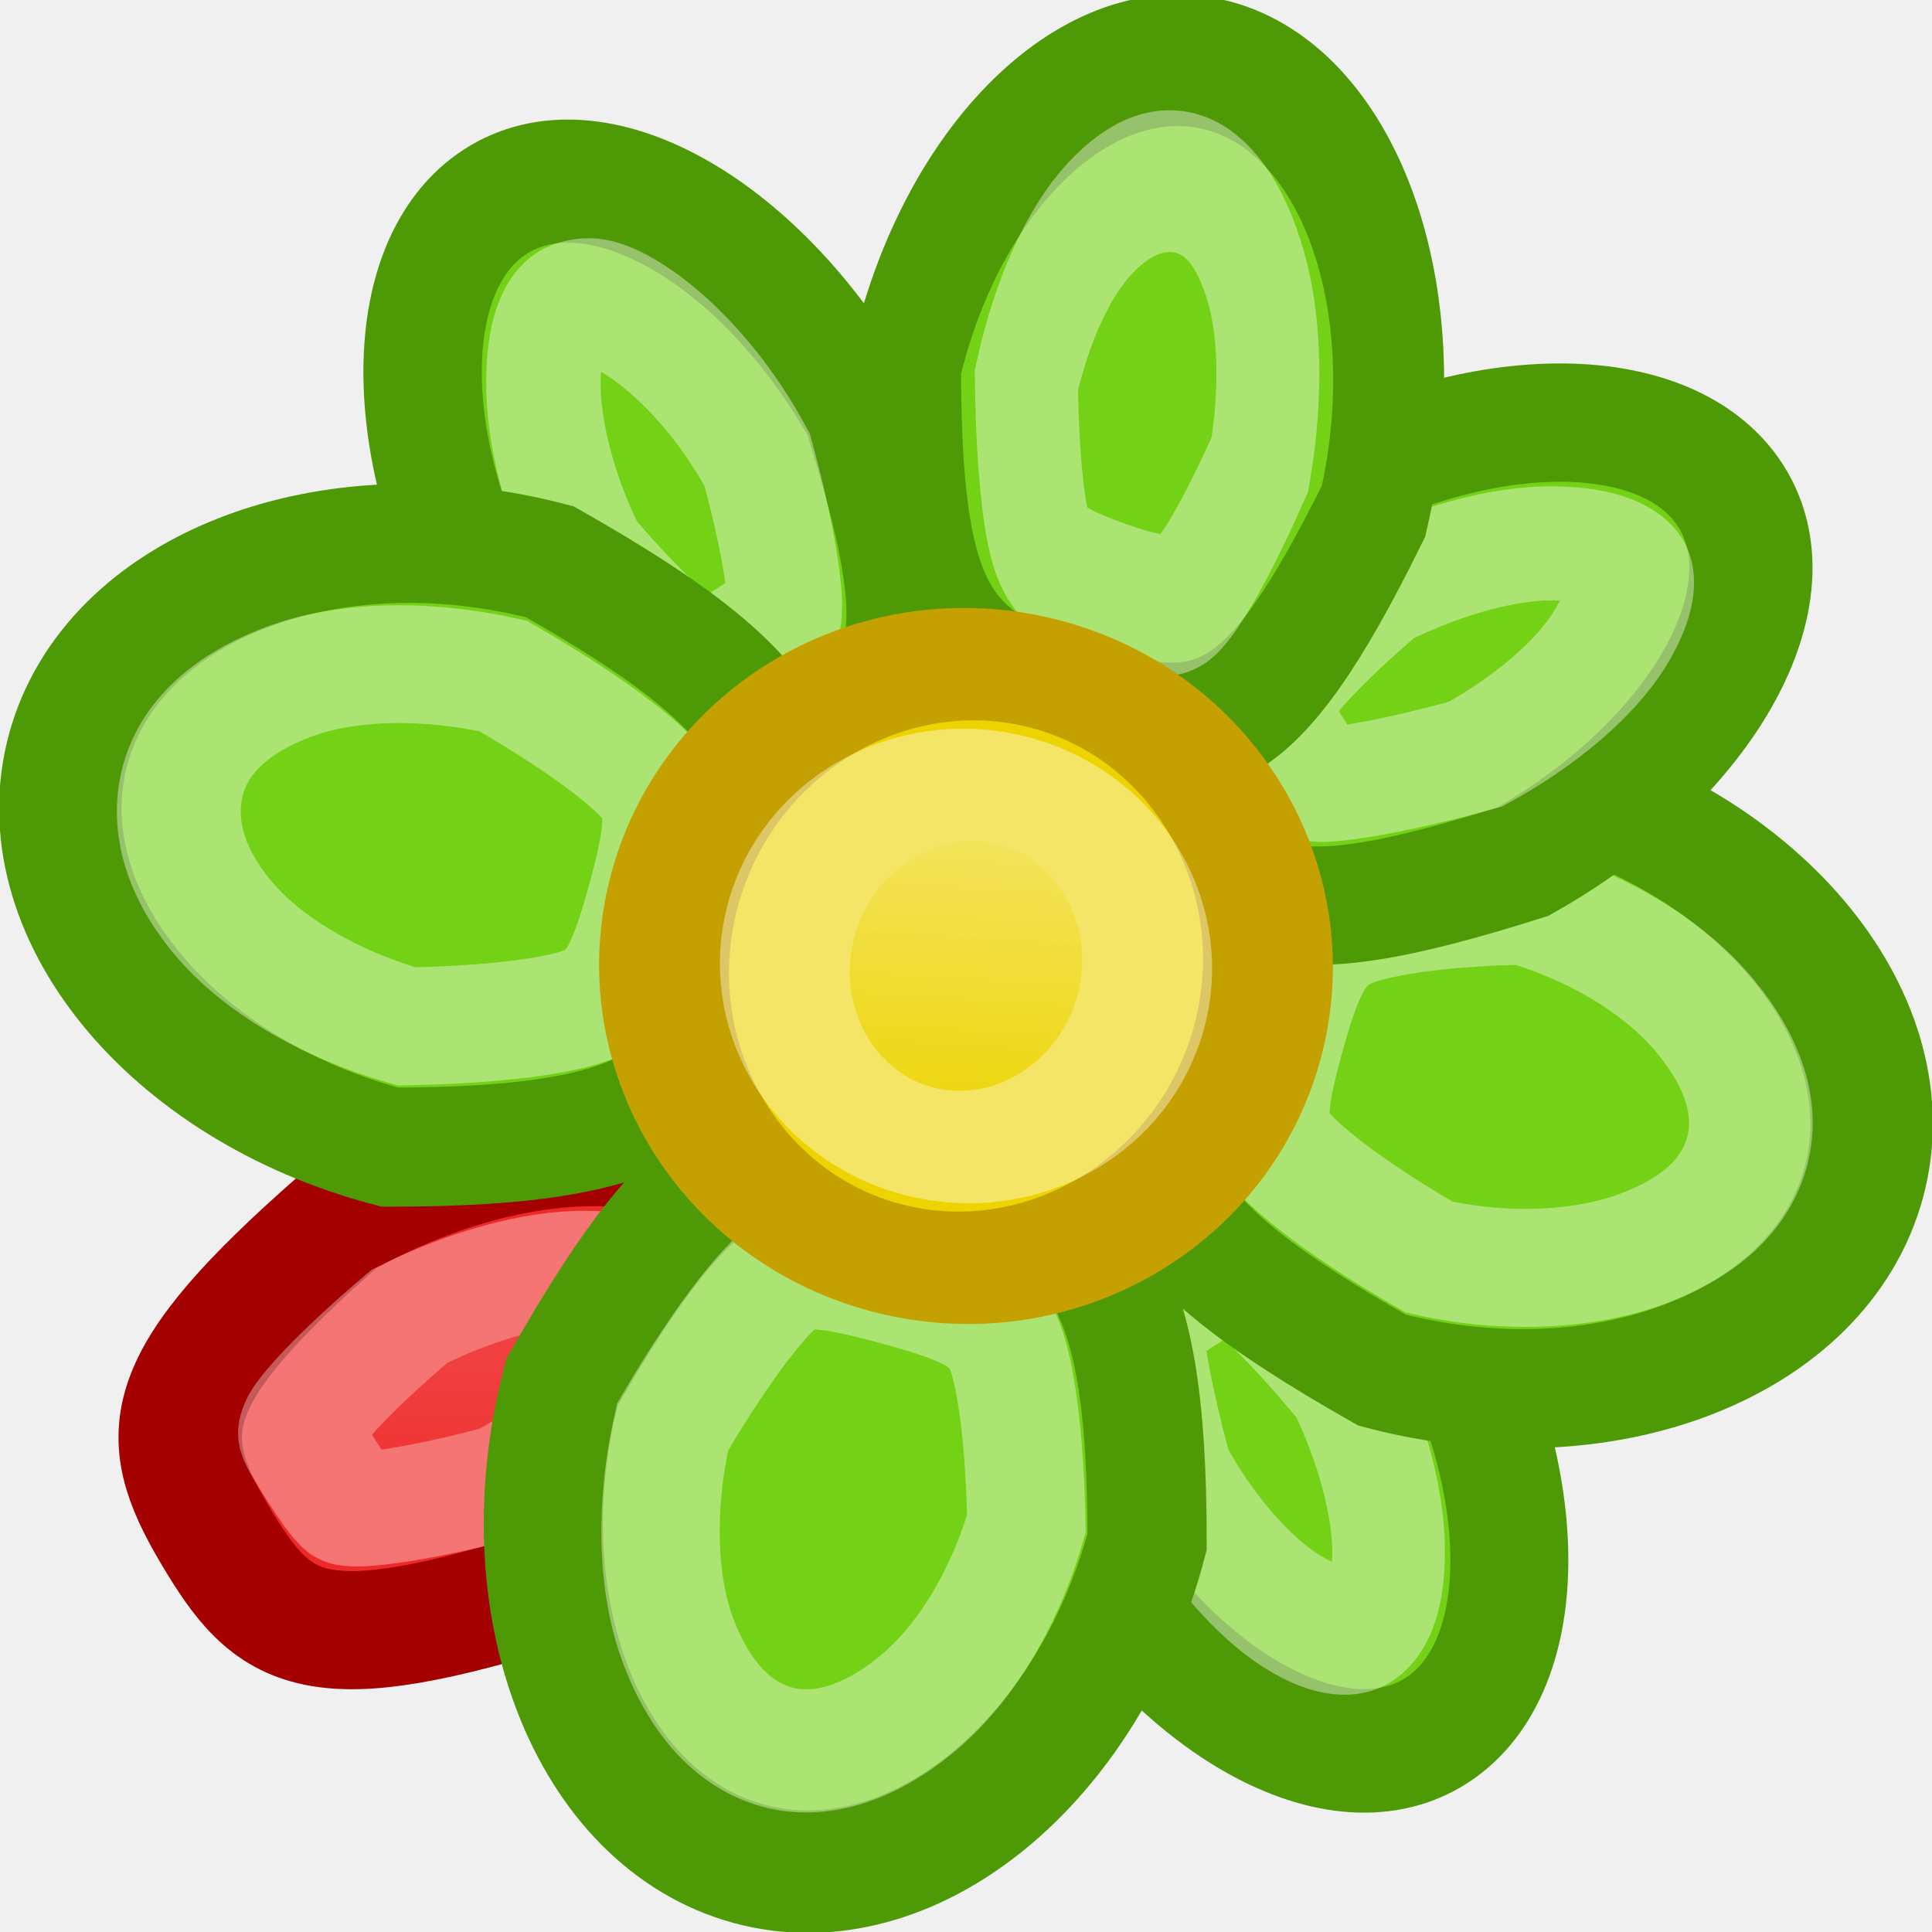
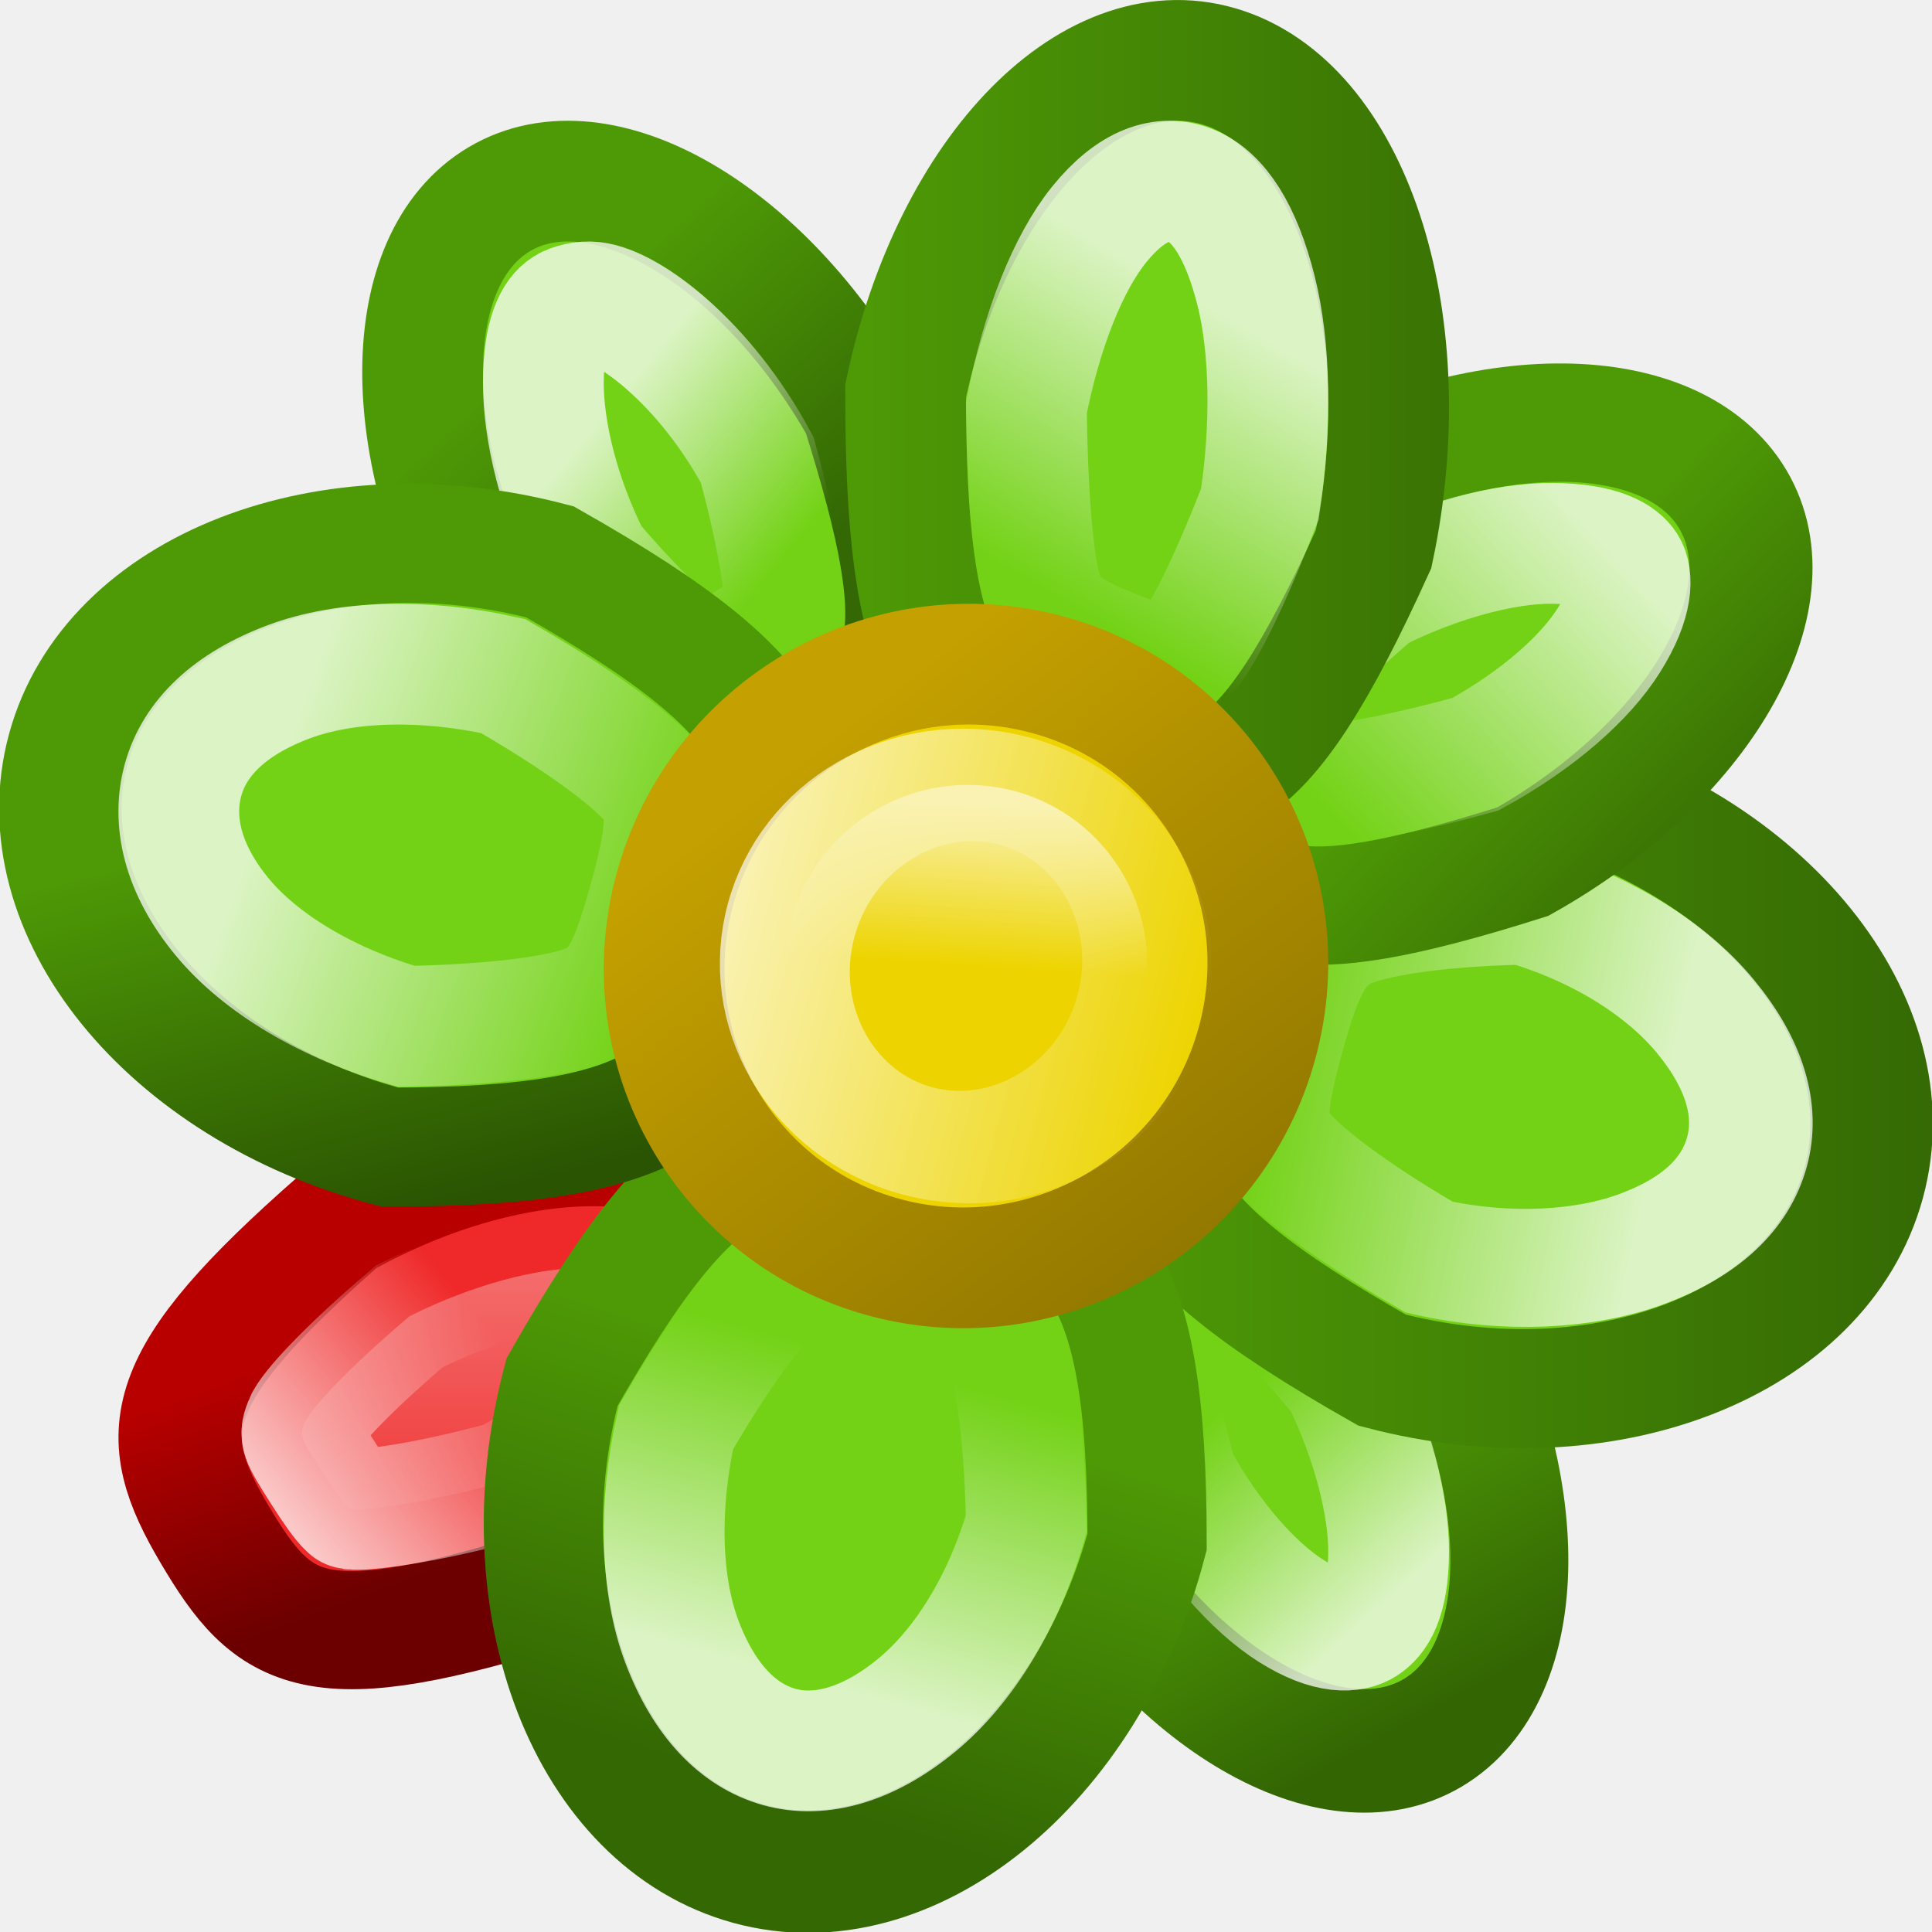
<svg xmlns="http://www.w3.org/2000/svg" xmlns:xlink="http://www.w3.org/1999/xlink" width="16px" height="16px" id="svg4248">
  <defs id="defs4250">
+     <linearGradient id="linearGradient8780">
+       <stop style="stop-color:#ffffff;stop-opacity:1;" offset="0" id="stop8782" />
+       <stop style="stop-color:#ffffff;stop-opacity:0;" offset="1" id="stop8784" />
+     </linearGradient>
+     <linearGradient id="linearGradient8772">
+       <stop style="stop-color:#ffffff;stop-opacity:1;" offset="0" id="stop8774" />
+       <stop style="stop-color:#ffffff;stop-opacity:0;" offset="1" id="stop8776" />
+     </linearGradient>
+     <linearGradient id="linearGradient8764">
+       <stop style="stop-color:#ffffff;stop-opacity:1;" offset="0" id="stop8766" />
+       <stop style="stop-color:#ffffff;stop-opacity:0;" offset="1" id="stop8768" />
+     </linearGradient>
+     <linearGradient id="linearGradient8756">
+       <stop style="stop-color:#ffffff;stop-opacity:1;" offset="0" id="stop8758" />
+       <stop style="stop-color:#ffffff;stop-opacity:0;" offset="1" id="stop8760" />
+     </linearGradient>
+     <linearGradient id="linearGradient8748">
+       <stop style="stop-color:#ffffff;stop-opacity:1;" offset="0" id="stop8750" />
+       <stop style="stop-color:#ffffff;stop-opacity:0;" offset="1" id="stop8752" />
+     </linearGradient>
+     <linearGradient id="linearGradient8740">
+       <stop style="stop-color:#ffffff;stop-opacity:1;" offset="0" id="stop8742" />
+       <stop style="stop-color:#ffffff;stop-opacity:0;" offset="1" id="stop8744" />
+     </linearGradient>
+     <linearGradient id="linearGradient8732">
+       <stop style="stop-color:#ffffff;stop-opacity:1;" offset="0" id="stop8734" />
+       <stop style="stop-color:#ffffff;stop-opacity:0;" offset="1" id="stop8736" />
+     </linearGradient>
+     <linearGradient id="linearGradient8724">
+       <stop style="stop-color:#ffffff;stop-opacity:1;" offset="0" id="stop8726" />
+       <stop style="stop-color:#ffffff;stop-opacity:0;" offset="1" id="stop8728" />
+     </linearGradient>
+     <linearGradient id="linearGradient8716">
+       <stop style="stop-color:#4e9a06;stop-opacity:1;" offset="0" id="stop8718" />
+       <stop style="stop-color:#2a5402;stop-opacity:1" offset="1" id="stop8720" />
+     </linearGradient>
+     <linearGradient id="linearGradient8708">
+       <stop style="stop-color:#4e9a06;stop-opacity:1;" offset="0" id="stop8710" />
+       <stop style="stop-color:#346804;stop-opacity:1" offset="1" id="stop8712" />
+     </linearGradient>
+     <linearGradient id="linearGradient8700">
+       <stop style="stop-color:#b90000;stop-opacity:1" offset="0" id="stop8702" />
+       <stop style="stop-color:#6c0000;stop-opacity:1" offset="1" id="stop8704" />
+     </linearGradient>
+     <linearGradient id="linearGradient8692">
+       <stop style="stop-color:#4e9a06;stop-opacity:1;" offset="0" id="stop8694" />
+       <stop style="stop-color:#3c7604;stop-opacity:1" offset="1" id="stop8696" />
+     </linearGradient>
+     <linearGradient id="linearGradient8684">
+       <stop style="stop-color:#4e9a06;stop-opacity:1;" offset="0" id="stop8686" />
+       <stop style="stop-color:#356a04;stop-opacity:1" offset="1" id="stop8688" />
+     </linearGradient>
+     <linearGradient id="linearGradient8676">
+       <stop style="stop-color:#4e9a06;stop-opacity:1;" offset="0" id="stop8678" />
+       <stop style="stop-color:#346803;stop-opacity:1" offset="1" id="stop8680" />
+     </linearGradient>
+     <linearGradient id="linearGradient8668">
+       <stop style="stop-color:#4e9a06;stop-opacity:1;" offset="0" id="stop8670" />
+       <stop style="stop-color:#336603;stop-opacity:1" offset="1" id="stop8672" />
+     </linearGradient>
+     <linearGradient id="linearGradient8660">
+       <stop style="stop-color:#4e9a06;stop-opacity:1;" offset="0" id="stop8662" />
+       <stop style="stop-color:#3a7404;stop-opacity:1" offset="1" id="stop8664" />
+     </linearGradient>
+     <linearGradient id="linearGradient8652">
+       <stop style="stop-color:#ffffff;stop-opacity:1;" offset="0" id="stop8654" />
+       <stop style="stop-color:#ffffff;stop-opacity:0;" offset="1" id="stop8656" />
+     </linearGradient>
+     <linearGradient id="linearGradient8644">
+       <stop style="stop-color:#c4a000;stop-opacity:1;" offset="0" id="stop8646" />
+       <stop style="stop-color:#907600;stop-opacity:1" offset="1" id="stop8648" />
+     </linearGradient>
    <linearGradient id="linearGradient2321">
      <stop style="stop-color:#ffffff;stop-opacity:1;" offset="0" id="stop2323" />
-       <stop style="stop-color:#ffffff;stop-opacity:0;" offset="1" id="stop2325" />
+       <stop style="stop-color:#ffffff;stop-opacity:0" offset="1" id="stop2325" />
    </linearGradient>
    <linearGradient id="linearGradient2361">
      <stop style="stop-color:#ffffff;stop-opacity:1;" offset="0" id="stop2363" />
      <stop style="stop-color:#ffffff;stop-opacity:0;" offset="1" id="stop2365" />
    </linearGradient>
-     <linearGradient xlink:href="#linearGradient2321" id="linearGradient4381" gradientUnits="userSpaceOnUse" x1="11.787" y1="11.116" x2="12.406" y2="13.791" />
-     <linearGradient xlink:href="#linearGradient2361" id="linearGradient4383" gradientUnits="userSpaceOnUse" x1="6.301" y1="8.305" x2="6.301" y2="17.321" />
+     <linearGradient xlink:href="#linearGradient2321" id="linearGradient4381" gradientUnits="userSpaceOnUse" x1="11.787" y1="11.116" x2="12.075" y2="12.36" />
+     <linearGradient xlink:href="#linearGradient2361" id="linearGradient4383" gradientUnits="userSpaceOnUse" x1="6.301" y1="8.305" x2="6.301" y2="17.321" gradientTransform="matrix(0.7516425,0,0,0.6729501,-0.8826506,1.41522)" />
+     <linearGradient xlink:href="#linearGradient8644" id="linearGradient8650" x1="6.516" y1="6.365" x2="9.93" y2="10.764" gradientUnits="userSpaceOnUse" />
+     <linearGradient xlink:href="#linearGradient8652" id="linearGradient8658" x1="10.445" y1="12.36" x2="13.705" y2="12.36" gradientUnits="userSpaceOnUse" />
+     <linearGradient xlink:href="#linearGradient8660" id="linearGradient8666" x1="9.811" y1="5" x2="17.189" y2="5" gradientUnits="userSpaceOnUse" gradientTransform="matrix(0.666684,0,0,0.8570726,0.499765,-0.7853612)" />
+     <linearGradient xlink:href="#linearGradient8668" id="linearGradient8674" x1="15.005" y1="16.52" x2="16.441" y2="19.246" gradientUnits="userSpaceOnUse" />
+     <linearGradient xlink:href="#linearGradient8676" id="linearGradient8682" x1="11.152" y1="15.892" x2="9.956" y2="19.776" gradientUnits="userSpaceOnUse" />
+     <linearGradient xlink:href="#linearGradient8684" id="linearGradient8690" x1="13.907" y1="12.503" x2="22.097" y2="12.503" gradientUnits="userSpaceOnUse" />
+     <linearGradient xlink:href="#linearGradient8692" id="linearGradient8698" x1="17.855" y1="8" x2="19.683" y2="9.67" gradientUnits="userSpaceOnUse" />
+     <linearGradient xlink:href="#linearGradient8700" id="linearGradient8706" x1="5.308" y1="14.332" x2="6.264" y2="16.784" gradientUnits="userSpaceOnUse" />
+     <linearGradient xlink:href="#linearGradient8708" id="linearGradient8714" x1="4.486" y1="2.781" x2="6.395" y2="4.892" gradientUnits="userSpaceOnUse" />
+     <linearGradient xlink:href="#linearGradient8716" id="linearGradient8722" x1="6.244" y1="8.825" x2="7.285" y2="12.785" gradientUnits="userSpaceOnUse" />
+     <linearGradient xlink:href="#linearGradient8724" id="linearGradient8730" x1="13.914" y1="3.552" x2="12.632" y2="7.024" gradientUnits="userSpaceOnUse" gradientTransform="matrix(0.507229,0,0,0.7963119,2.651007,-0.4796384)" />
+     <linearGradient xlink:href="#linearGradient8732" id="linearGradient8738" x1="8.283" y1="4.66" x2="10.321" y2="6.524" gradientUnits="userSpaceOnUse" gradientTransform="matrix(0.658982,0,0,0.733665,-0.42174,-4.3113681e-2)" />
+     <linearGradient xlink:href="#linearGradient8740" id="linearGradient8746" x1="4.443" y1="8.834" x2="8.63" y2="10.279" gradientUnits="userSpaceOnUse" gradientTransform="matrix(0.8000894,0,0,0.761045,-1.308226,-0.22823)" />
+     <linearGradient xlink:href="#linearGradient8748" id="linearGradient8754" x1="19.372" y1="6.705" x2="15.964" y2="9.531" gradientUnits="userSpaceOnUse" gradientTransform="matrix(0.7538717,0,0,0.6730629,-1.185577,0.1251422)" />
+     <linearGradient xlink:href="#linearGradient8756" id="linearGradient8762" x1="19.568" y1="13.051" x2="15.451" y2="12.22" gradientUnits="userSpaceOnUse" />
+     <linearGradient xlink:href="#linearGradient8764" id="linearGradient8770" x1="16.517" y1="18.227" x2="14.662" y2="15.899" gradientUnits="userSpaceOnUse" gradientTransform="matrix(0.6456695,0,0,0.740569,0.8060648,-0.220494)" />
+     <linearGradient xlink:href="#linearGradient8772" id="linearGradient8778" x1="10.093" y1="18.792" x2="10.941" y2="15.522" gradientUnits="userSpaceOnUse" gradientTransform="matrix(0.7610362,0,0,0.799758,-0.9891698,-1.10256)" />
+     <linearGradient xlink:href="#linearGradient8780" id="linearGradient8786" x1="4.193" y1="16.488" x2="6.783" y2="14.544" gradientUnits="userSpaceOnUse" gradientTransform="matrix(0.7516425,0,0,0.6729501,-0.8826506,1.41522)" />
  </defs>
  <g id="layer1">
-     <path style="fill:#73d216;fill-opacity:1;stroke:#4e9a06;stroke-width:1.219;stroke-miterlimit:4;stroke-opacity:1" d="M 12.963,17.247 C 12.172,14.859 12.454,14.47 13.498,13.881 C 14.541,13.291 15.109,13.336 16.744,15.111 C 17.767,16.845 17.75,18.731 16.707,19.32 C 15.663,19.91 13.986,18.981 12.963,17.247 z " id="path2226" transform="matrix(0.801314,0,0,0.839525,-1.523412,-1.868634)" />
-     <path style="opacity:0.4;fill:none;fill-opacity:1;stroke:white;stroke-width:1.446;stroke-miterlimit:4;stroke-opacity:1" d="M 14.594,14.5 C 14.44,14.448 14.422,14.463 13.969,14.719 C 13.732,14.852 13.585,14.947 13.531,15 C 13.477,15.053 13.482,15.034 13.469,15.094 C 13.445,15.205 13.532,15.814 13.844,16.812 C 14.269,17.501 14.838,18.052 15.312,18.312 C 15.807,18.584 16.106,18.55 16.25,18.469 C 16.396,18.386 16.559,18.194 16.562,17.656 C 16.566,17.144 16.362,16.422 15.969,15.719 C 15.238,14.942 14.72,14.542 14.594,14.5 z " id="path2242" transform="matrix(0.645671,0,0,0.740569,0.80604,-0.220494)" />
-     <path style="fill:#73d216;fill-opacity:1;stroke:#4e9a06;stroke-width:1.184;stroke-miterlimit:4;stroke-opacity:1" d="M 16.771,15.32 C 14.331,13.897 14.275,13.249 14.702,11.644 C 15.129,10.038 15.634,9.505 18.317,9.503 C 20.461,10.082 21.855,11.855 21.428,13.46 C 21.001,15.066 18.915,15.899 16.771,15.32 z " id="path2216" transform="matrix(0.856389,0,0,0.833173,-2.916658,-1.417277)" />
-     <path style="opacity:0.4;fill:none;fill-opacity:1;stroke:white;stroke-width:1.301;stroke-miterlimit:4;stroke-opacity:1" d="M 18.156,10.5 C 17.065,10.523 16.402,10.672 16.188,10.812 C 15.956,10.964 15.82,11.171 15.625,11.906 C 15.424,12.663 15.422,12.879 15.531,13.094 C 15.633,13.293 16.159,13.77 17.156,14.375 C 17.989,14.571 18.82,14.513 19.406,14.281 C 20.025,14.037 20.378,13.677 20.5,13.219 C 20.621,12.763 20.482,12.251 20.062,11.719 C 19.663,11.211 18.978,10.748 18.156,10.5 z " id="path2238" transform="matrix(0.786923,0,0,0.751219,-1.665053,-0.387804)" />
-     <path style="fill:#73d216;fill-opacity:1;stroke:#4e9a06;stroke-width:1.224;stroke-miterlimit:4;stroke-opacity:1" d="M 18.231,10.043 C 15.827,10.835 15.435,10.552 14.842,9.508 C 14.248,8.464 14.293,7.896 16.08,6.259 C 17.826,5.235 19.724,5.252 20.318,6.297 C 20.912,7.341 19.977,9.019 18.231,10.043 z " id="path2224" transform="matrix(0.833845,0,0,0.800696,-2.590942,-0.905561)" />
-     <path style="fill:#ef2929;fill-opacity:1;stroke:#a40000;stroke-width:1.223;stroke-miterlimit:4;stroke-opacity:1" d="M 7.23,17.045 C 4.826,17.838 4.435,17.555 3.842,16.51 C 3.248,15.464 3.293,14.896 5.08,13.258 C 6.825,12.234 8.722,12.25 9.315,13.296 C 9.909,14.341 8.974,16.021 7.23,17.045 z " id="path2228" transform="matrix(0.835521,0,0,0.800063,-1.432383,-0.501236)" />
-     <path style="opacity:0.35;fill:url(#linearGradient4383);fill-opacity:1;stroke:white;stroke-width:1.406;stroke-miterlimit:4;stroke-opacity:1" d="M 7.625,13.5 C 7.103,13.495 6.388,13.704 5.688,14.094 C 4.959,14.784 4.581,15.262 4.531,15.406 C 4.478,15.561 4.467,15.557 4.719,16 C 4.854,16.238 4.952,16.388 5,16.438 C 5.048,16.487 5.013,16.458 5.062,16.469 C 5.154,16.488 5.781,16.422 6.75,16.125 C 7.462,15.697 8.015,15.164 8.281,14.688 C 8.554,14.201 8.508,13.906 8.438,13.781 C 8.37,13.662 8.177,13.505 7.625,13.5 z " id="path2244" transform="matrix(0.751643,0,0,0.672946,-0.882655,1.415275)" />
-     <path style="fill:#73d216;fill-opacity:1;stroke:#4e9a06;stroke-width:1.183;stroke-miterlimit:4;stroke-opacity:1" d="M 7.689,15.774 C 9.112,13.335 9.759,13.279 11.362,13.704 C 12.965,14.129 13.497,14.633 13.497,17.315 C 12.917,19.457 11.146,20.851 9.543,20.426 C 7.94,20 7.109,17.916 7.689,15.774 z " id="path2218" transform="matrix(0.834348,0,0,0.857095,-1.761273,-2.072186)" />
-     <path style="opacity:0.4;fill:none;fill-opacity:1;stroke:white;stroke-width:1.275;stroke-miterlimit:4;stroke-opacity:1" d="M 9.906,14.562 C 9.722,14.653 9.259,15.167 8.656,16.156 C 8.462,16.982 8.489,17.794 8.719,18.375 C 8.961,18.989 9.334,19.35 9.781,19.469 C 10.226,19.587 10.753,19.447 11.281,19.031 C 11.784,18.635 12.221,17.972 12.469,17.156 C 12.447,16.068 12.314,15.414 12.188,15.219 C 12.05,15.007 11.86,14.883 11.125,14.688 C 10.349,14.482 10.092,14.471 9.906,14.562 z " id="path2240" transform="matrix(0.768587,0,0,0.799758,-1.083319,-1.10256)" />
-     <path style="fill:#73d216;fill-opacity:1;stroke:#4e9a06;stroke-width:1.226;stroke-miterlimit:4;stroke-opacity:1" d="M 11.045,4.772 C 11.838,7.182 11.555,7.575 10.51,8.17 C 9.464,8.765 8.896,8.72 7.258,6.928 C 6.233,5.178 6.25,3.275 7.295,2.68 C 8.341,2.084 10.021,3.022 11.045,4.772 z " id="path2222" transform="matrix(0.799974,0,0,0.831749,-1.70007,-0.579791)" />
-     <path style="opacity:0.4;fill:none;fill-opacity:1;stroke:white;stroke-width:1.438;stroke-miterlimit:4;stroke-opacity:1" d="M 8.094,3.469 C 7.976,3.457 7.826,3.488 7.75,3.531 C 7.613,3.61 7.472,3.824 7.469,4.375 C 7.465,4.909 7.657,5.656 8.062,6.375 C 8.753,7.105 9.26,7.484 9.406,7.531 C 9.564,7.582 9.578,7.57 10.031,7.312 C 10.271,7.176 10.416,7.083 10.469,7.031 C 10.522,6.98 10.488,6.992 10.5,6.938 C 10.522,6.838 10.454,6.224 10.156,5.25 C 9.499,4.154 8.543,3.513 8.094,3.469 z " id="path2232" transform="matrix(0.658982,0,0,0.733665,-0.42174,-4.311403e-2)" />
-     <path style="fill:#73d216;fill-opacity:1;stroke:#4e9a06;stroke-width:1.184;stroke-miterlimit:4;stroke-opacity:1" d="M 7.232,6.686 C 9.672,8.109 9.727,8.757 9.3,10.362 C 8.873,11.968 8.369,12.501 5.685,12.504 C 3.542,11.925 2.149,10.152 2.575,8.546 C 3.002,6.941 5.088,6.107 7.232,6.686 z " id="path2220" transform="matrix(0.8565,0,0,0.833155,-1.639952,-0.917534)" />
-     <path style="opacity:0.4;fill:none;fill-opacity:1;stroke:white;stroke-width:1.282;stroke-miterlimit:4;stroke-opacity:1" d="M 6.844,7.656 C 6.016,7.462 5.206,7.49 4.625,7.719 C 4.011,7.961 3.651,8.331 3.531,8.781 C 3.412,9.229 3.521,9.753 3.938,10.281 C 4.334,10.784 5.027,11.222 5.844,11.469 C 6.937,11.447 7.607,11.319 7.812,11.188 C 8.035,11.046 8.149,10.857 8.344,10.125 C 8.544,9.371 8.546,9.123 8.438,8.906 C 8.337,8.705 7.833,8.258 6.844,7.656 z " id="path2234" transform="matrix(0.80009,0,0,0.761045,-1.308228,-0.22823)" />
-     <path style="opacity:0.4;fill:none;fill-opacity:1;stroke:white;stroke-width:1.404;stroke-miterlimit:4;stroke-opacity:1" d="M 18.625,6.5 C 18.105,6.495 17.388,6.704 16.688,7.094 C 15.958,7.785 15.58,8.295 15.531,8.438 C 15.479,8.591 15.468,8.558 15.719,9 C 15.854,9.238 15.952,9.389 16,9.438 C 16.048,9.486 16.014,9.458 16.062,9.469 C 16.153,9.488 16.778,9.405 17.781,9.094 C 18.469,8.67 18.99,8.153 19.25,7.688 C 19.521,7.202 19.507,6.903 19.438,6.781 C 19.371,6.665 19.176,6.505 18.625,6.5 z " id="path2236" transform="matrix(0.753873,0,0,0.673062,-1.185596,0.125151)" />
-     <path style="fill:#73d216;fill-opacity:1;stroke:#4e9a06;stroke-width:1.378;stroke-miterlimit:4;stroke-opacity:1" d="M 16.313,6.224 C 14.884,8.666 14.237,8.723 12.632,8.3 C 11.028,7.877 10.496,7.374 10.5,4.692 C 11.084,2.549 12.86,1.152 14.464,1.575 C 16.069,1.998 16.897,4.081 16.313,6.224 z " id="path2192" transform="matrix(0.666684,0,0,0.790125,0.499765,-0.684959)" />
-     <path style="opacity:0.4;fill:none;fill-opacity:1;stroke:white;stroke-width:1.68;stroke-miterlimit:4;stroke-opacity:1" d="M 14.219,2.531 C 13.768,2.413 13.248,2.52 12.719,2.938 C 12.215,3.335 11.781,4.025 11.531,4.844 C 11.551,5.936 11.679,6.604 11.812,6.812 C 11.956,7.037 12.145,7.151 12.875,7.344 C 13.631,7.543 13.875,7.547 14.094,7.438 C 14.297,7.336 14.739,6.834 15.344,5.844 C 15.54,5.016 15.512,4.208 15.281,3.625 C 15.038,3.01 14.669,2.65 14.219,2.531 z " id="path2230" transform="matrix(0.507227,0,0,0.698854,2.65103,-0.237357)" />
-     <path transform="matrix(2.014956,0.530964,-0.465743,1.709384,-10.57395,-19.53961)" style="fill:#edd400;fill-opacity:1;stroke:#c4a000;stroke-width:0.52;stroke-miterlimit:4;stroke-opacity:1" d="M 13.272,12.36 C 13.272,13.141 12.736,13.774 12.075,13.774 C 11.414,13.774 10.878,13.141 10.878,12.36 C 10.878,11.58 11.414,10.946 12.075,10.946 C 12.736,10.946 13.272,11.58 13.272,12.36 z " id="path1317" />
-     <path transform="matrix(1.208973,0.318578,-0.279444,1.025629,-3.144373,-8.523741)" style="opacity:0.4;fill:url(#linearGradient4381);fill-opacity:1;stroke:white;stroke-width:0.867;stroke-miterlimit:4;stroke-opacity:1" d="M 13.272,12.36 C 13.272,13.141 12.736,13.774 12.075,13.774 C 11.414,13.774 10.878,13.141 10.878,12.36 C 10.878,11.58 11.414,10.946 12.075,10.946 C 12.736,10.946 13.272,11.58 13.272,12.36 z " id="path2319" />
+     <path style="fill:#73d216;fill-opacity:1;stroke:url(#linearGradient8674);stroke-width:1.219;stroke-miterlimit:4;stroke-opacity:1" d="M 12.963,17.247 C 12.172,14.859 12.454,14.47 13.498,13.881 C 14.541,13.291 15.109,13.336 16.744,15.111 C 17.767,16.845 17.75,18.731 16.707,19.32 C 15.663,19.91 13.986,18.981 12.963,17.247 z " id="path2226" transform="matrix(0.801314,0,0,0.839525,-1.523412,-1.868634)" />
+     <path style="opacity:0.75;fill:none;fill-opacity:1;stroke:url(#linearGradient8770);stroke-width:1;stroke-miterlimit:4;stroke-opacity:1" d="M 10.229,10.518 C 10.129,10.48 10.118,10.49 9.825,10.68 C 9.672,10.779 9.578,10.849 9.543,10.888 C 9.508,10.927 9.511,10.913 9.502,10.957 C 9.487,11.04 9.543,11.491 9.745,12.23 C 10.019,12.74 10.387,13.149 10.693,13.341 C 11.012,13.542 11.205,13.517 11.298,13.457 C 11.393,13.396 11.498,13.253 11.5,12.855 C 11.502,12.476 11.37,11.941 11.117,11.42 C 10.645,10.845 10.311,10.549 10.229,10.518 z" id="path2242" />
+     <path style="fill:#73d216;fill-opacity:1;stroke:url(#linearGradient8690);stroke-width:1.184;stroke-miterlimit:4;stroke-opacity:1" d="M 16.771,15.32 C 14.331,13.897 14.275,13.249 14.702,11.644 C 15.129,10.038 15.634,9.505 18.317,9.503 C 20.461,10.082 21.855,11.855 21.428,13.46 C 21.001,15.066 18.915,15.899 16.771,15.32 z " id="path2216" transform="matrix(0.856389,0,0,0.833173,-2.916658,-1.417277)" />
+     <path style="opacity:0.75;fill:none;fill-opacity:1;stroke:url(#linearGradient8762);stroke-width:1.301;stroke-miterlimit:4;stroke-opacity:1" d="M 18.156,10.5 C 17.065,10.523 16.402,10.672 16.188,10.812 C 15.956,10.964 15.82,11.171 15.625,11.906 C 15.424,12.663 15.422,12.879 15.531,13.094 C 15.633,13.293 16.159,13.77 17.156,14.375 C 17.989,14.571 18.82,14.513 19.406,14.281 C 20.025,14.037 20.378,13.677 20.5,13.219 C 20.621,12.763 20.482,12.251 20.062,11.719 C 19.663,11.211 18.978,10.748 18.156,10.5 z " id="path2238" transform="matrix(0.786923,0,0,0.751219,-1.665053,-0.387804)" />
+     <path style="fill:#73d216;fill-opacity:1;stroke:url(#linearGradient8698);stroke-width:1.224;stroke-miterlimit:4;stroke-opacity:1" d="M 18.231,10.043 C 15.827,10.835 15.435,10.552 14.842,9.508 C 14.248,8.464 14.293,7.896 16.08,6.259 C 17.826,5.235 19.724,5.252 20.318,6.297 C 20.912,7.341 19.977,9.019 18.231,10.043 z " id="path2224" transform="matrix(0.833845,0,0,0.800696,-2.590942,-0.905561)" />
+     <path style="fill:#ef2929;fill-opacity:1;stroke:url(#linearGradient8706);stroke-width:1.223;stroke-miterlimit:4;stroke-opacity:1" d="M 7.23,17.045 C 4.826,17.838 4.435,17.555 3.842,16.51 C 3.248,15.464 3.293,14.896 5.08,13.258 C 6.825,12.234 8.722,12.25 9.315,13.296 C 9.909,14.341 8.974,16.021 7.23,17.045 z " id="path2228" transform="matrix(0.835521,0,0,0.800063,-1.432383,-0.501236)" />
+     <path style="opacity:0.75;fill:url(#linearGradient4383);fill-opacity:1;stroke:url(#linearGradient8786);stroke-width:1;stroke-miterlimit:4;stroke-opacity:1" d="M 4.849,10.5 C 4.456,10.497 3.919,10.637 3.392,10.9 C 2.845,11.364 2.56,11.686 2.523,11.783 C 2.483,11.887 2.475,11.884 2.664,12.182 C 2.766,12.343 2.839,12.443 2.876,12.477 C 2.912,12.51 2.885,12.491 2.923,12.498 C 2.991,12.511 3.463,12.466 4.191,12.267 C 4.726,11.979 5.141,11.62 5.342,11.299 C 5.547,10.971 5.513,10.773 5.459,10.689 C 5.409,10.609 5.264,10.503 4.849,10.5 z" id="path2244" />
+     <path style="fill:#73d216;fill-opacity:1;stroke:url(#linearGradient8682);stroke-width:1.183;stroke-miterlimit:4;stroke-opacity:1" d="M 7.689,15.774 C 9.112,13.335 9.759,13.279 11.362,13.704 C 12.965,14.129 13.497,14.633 13.497,17.315 C 12.917,19.457 11.146,20.851 9.543,20.426 C 7.94,20 7.109,17.916 7.689,15.774 z " id="path2218" transform="matrix(0.834348,0,0,0.857095,-1.761273,-2.072186)" />
+     <path style="opacity:0.75;fill:none;fill-opacity:1;stroke:url(#linearGradient8778);stroke-width:1;stroke-miterlimit:4;stroke-opacity:1" d="M 6.55,10.544 C 6.409,10.617 6.058,11.027 5.599,11.819 C 5.451,12.479 5.472,13.128 5.646,13.593 C 5.831,14.084 6.114,14.373 6.455,14.468 C 6.793,14.562 7.194,14.451 7.596,14.118 C 7.979,13.801 8.312,13.27 8.5,12.618 C 8.483,11.748 8.383,11.225 8.286,11.069 C 8.181,10.899 8.037,10.8 7.477,10.644 C 6.887,10.479 6.691,10.471 6.55,10.544 z" id="path2240" />
+     <path style="fill:#73d216;fill-opacity:1;stroke:url(#linearGradient8714);stroke-width:1;stroke-miterlimit:4;stroke-opacity:1" d="M 7.136,3.389 C 7.77,5.394 7.544,5.72 6.707,6.215 C 5.871,6.71 5.417,6.673 4.106,5.183 C 3.286,3.727 3.3,2.144 4.136,1.649 C 4.972,1.154 6.316,1.933 7.136,3.389 z" id="path2222" />
+     <path style="opacity:0.75;fill:none;fill-opacity:1;stroke:url(#linearGradient8738);stroke-width:1;stroke-miterlimit:4;stroke-opacity:1" d="M 4.912,2.502 C 4.834,2.493 4.735,2.516 4.685,2.548 C 4.595,2.605 4.502,2.762 4.5,3.167 C 4.498,3.558 4.624,4.106 4.891,4.634 C 5.346,5.169 5.68,5.447 5.777,5.482 C 5.881,5.52 5.89,5.511 6.189,5.322 C 6.347,5.222 6.442,5.153 6.477,5.115 C 6.512,5.078 6.49,5.087 6.498,5.047 C 6.512,4.974 6.467,4.523 6.271,3.809 C 5.838,3.005 5.208,2.534 4.912,2.502 z" id="path2232" />
+     <path style="fill:#73d216;fill-opacity:1;stroke:url(#linearGradient8722);stroke-width:1.184;stroke-miterlimit:4;stroke-opacity:1" d="M 7.232,6.686 C 9.672,8.109 9.727,8.757 9.3,10.362 C 8.873,11.968 8.369,12.501 5.685,12.504 C 3.542,11.925 2.149,10.152 2.575,8.546 C 3.002,6.941 5.088,6.107 7.232,6.686 z " id="path2220" transform="matrix(0.8565,0,0,0.833155,-1.639952,-0.917534)" />
+     <path style="opacity:0.75;fill:none;fill-opacity:1;stroke:url(#linearGradient8746);stroke-width:1;stroke-miterlimit:4;stroke-opacity:1" d="M 4.167,5.599 C 3.505,5.451 2.857,5.472 2.392,5.646 C 1.901,5.83 1.613,6.112 1.517,6.455 C 1.422,6.796 1.509,7.194 1.842,7.596 C 2.159,7.979 2.714,8.312 3.367,8.5 C 4.242,8.483 4.778,8.386 4.942,8.286 C 5.12,8.178 5.212,8.034 5.368,7.477 C 5.528,6.903 5.529,6.715 5.443,6.55 C 5.362,6.397 4.959,6.056 4.167,5.599 z" id="path2234" />
+     <path style="opacity:0.75;fill:none;fill-opacity:1;stroke:url(#linearGradient8754);stroke-width:1;stroke-miterlimit:4;stroke-opacity:1" d="M 12.855,4.5 C 12.463,4.497 11.923,4.637 11.395,4.9 C 10.845,5.365 10.56,5.708 10.523,5.804 C 10.484,5.907 10.475,5.885 10.664,6.183 C 10.766,6.343 10.841,6.444 10.876,6.477 C 10.912,6.51 10.887,6.491 10.923,6.498 C 10.992,6.511 11.463,6.456 12.219,6.246 C 12.738,5.961 13.13,5.613 13.326,5.299 C 13.531,4.972 13.52,4.771 13.468,4.689 C 13.418,4.611 13.271,4.503 12.855,4.5 z" id="path2236" />
+     <path style="fill:#73d216;fill-opacity:1;stroke:url(#linearGradient8666);stroke-width:1;stroke-miterlimit:4;stroke-opacity:1" d="M 11.375,4.549 C 10.423,6.642 9.991,6.691 8.922,6.328 C 7.852,5.966 7.498,5.535 7.5,3.236 C 7.889,1.399 9.073,0.202 10.143,0.565 C 11.212,0.927 11.765,2.712 11.375,4.549 z" id="path2192" />
+     <path style="opacity:0.75;fill:none;fill-opacity:1;stroke:url(#linearGradient8730);stroke-width:1;stroke-miterlimit:4;stroke-opacity:1" d="M 9.863,1.536 C 9.635,1.442 9.371,1.527 9.102,1.86 C 8.847,2.176 8.627,2.725 8.5,3.377 C 8.51,4.247 8.575,4.78 8.643,4.945 C 8.716,5.124 8.811,5.215 9.182,5.368 C 9.565,5.527 9.689,5.53 9.8,5.443 C 9.903,5.362 10.127,4.963 10.434,4.174 C 10.533,3.515 10.519,2.871 10.402,2.407 C 10.279,1.917 10.092,1.631 9.863,1.536 z" id="path2230" />
+     <path style="fill:#edd400;fill-opacity:1;stroke:url(#linearGradient8650);stroke-width:1;stroke-miterlimit:4;stroke-opacity:1" d="M 10.411,8.635 C 10.048,9.97 8.672,10.768 7.341,10.417 C 6.01,10.067 5.225,8.699 5.589,7.365 C 5.952,6.03 7.328,5.232 8.659,5.583 C 9.99,5.933 10.775,7.301 10.411,8.635 z" id="path1317" />
+     <path transform="matrix(1.208973,0.318578,-0.279444,1.025629,-3.144373,-8.523741)" style="opacity:0.699;fill:url(#linearGradient4381);fill-opacity:1;stroke:url(#linearGradient8658);stroke-width:0.867;stroke-miterlimit:4;stroke-opacity:1" d="M 13.272,12.36 C 13.272,13.141 12.736,13.774 12.075,13.774 C 11.414,13.774 10.878,13.141 10.878,12.36 C 10.878,11.58 11.414,10.946 12.075,10.946 C 12.736,10.946 13.272,11.58 13.272,12.36 z " id="path2319" />
  </g>
</svg>
